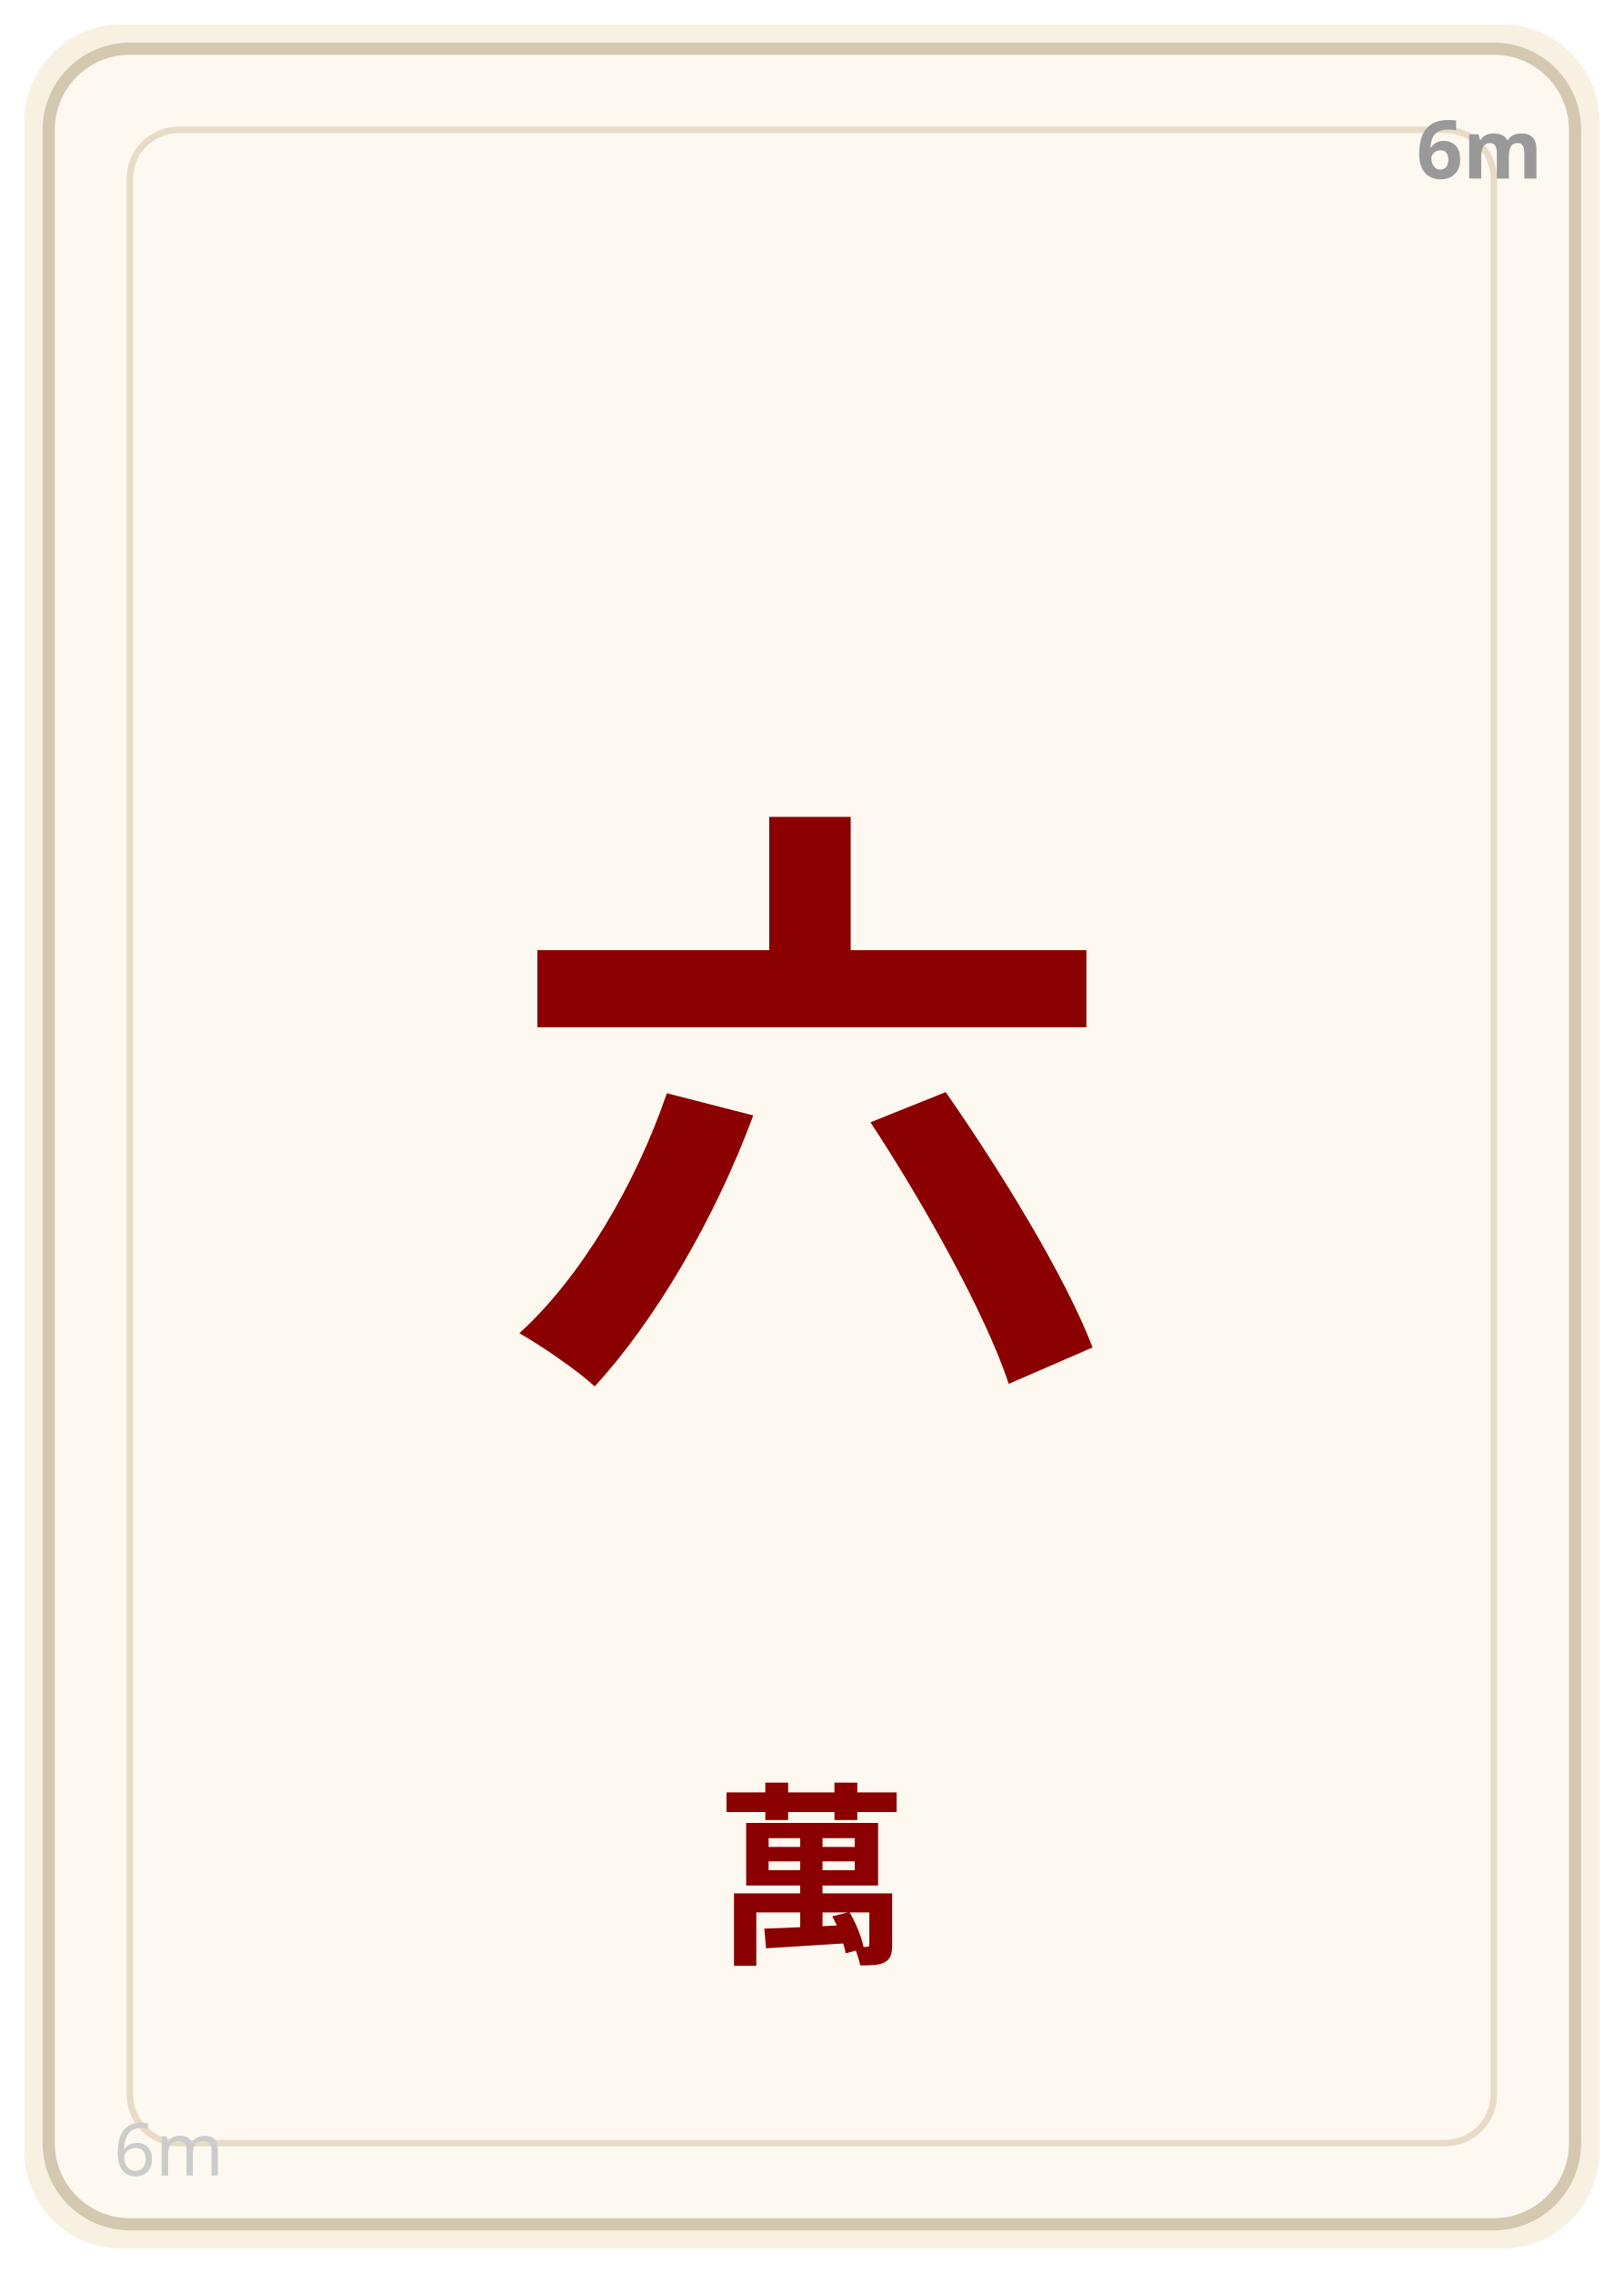
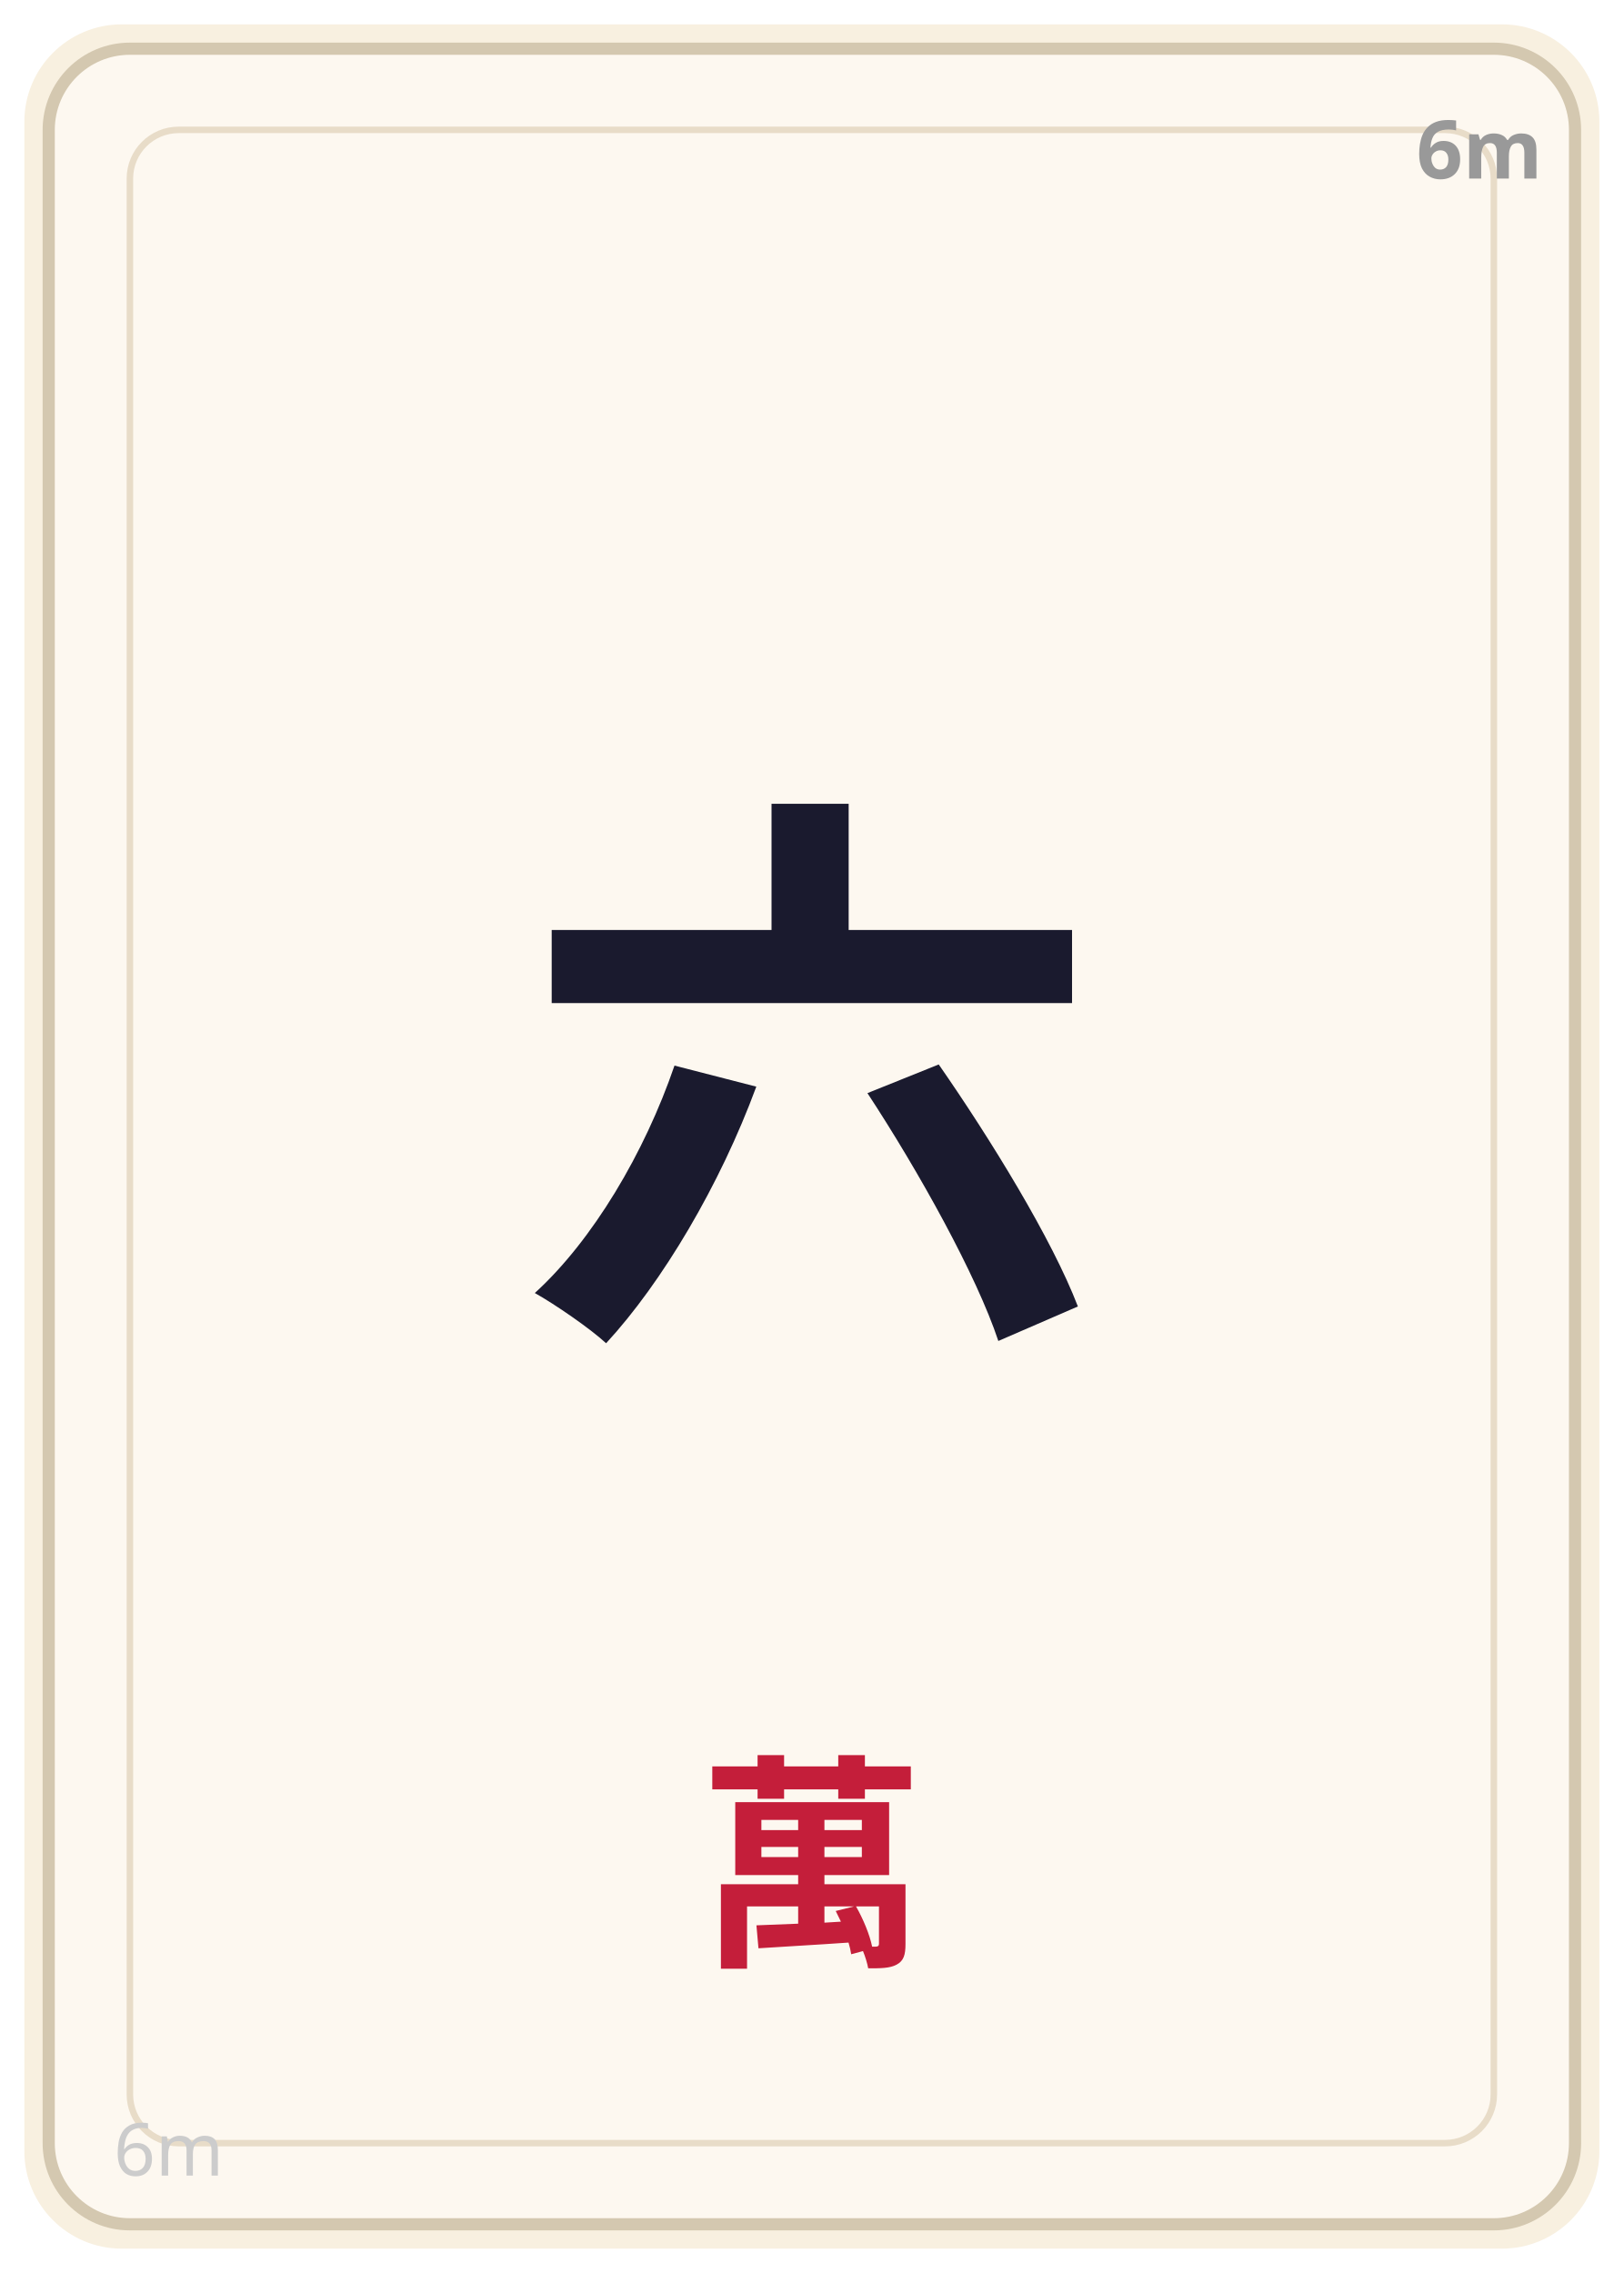
<svg xmlns="http://www.w3.org/2000/svg" viewBox="0 0 200 280" width="200" height="280">
  <rect x="3" y="3" width="194" height="274" rx="12" fill="#F8F0E0" />
  <rect x="6" y="6" width="188" height="268" rx="10" fill="#FDF8F0" stroke="#D4C8B0" stroke-width="1.5" />
  <rect x="16" y="16" width="168" height="248" rx="6" fill="none" stroke="#E8DCC8" stroke-width="0.8" />
-   <text x="100" y="165" text-anchor="middle" font-family="serif" font-size="76" font-weight="900" fill="#8B0000">六</text>
-   <text x="100" y="240" text-anchor="middle" font-family="serif" font-size="24" font-weight="700" fill="#8B0000">萬</text>
+   <text x="100" y="160" text-anchor="middle" font-family="serif" font-size="72" font-weight="900" fill="#1A1A2E">六</text>
+   <text x="100" y="240" text-anchor="middle" font-family="serif" font-size="28" font-weight="700" fill="#C41E3A">萬</text>
  <text x="190" y="22" text-anchor="end" font-family="sans-serif" font-size="10" font-weight="600" fill="#999">6m</text>
  <text x="14" y="268" text-anchor="start" font-family="sans-serif" font-size="9" fill="#CCC">6m</text>
</svg>
